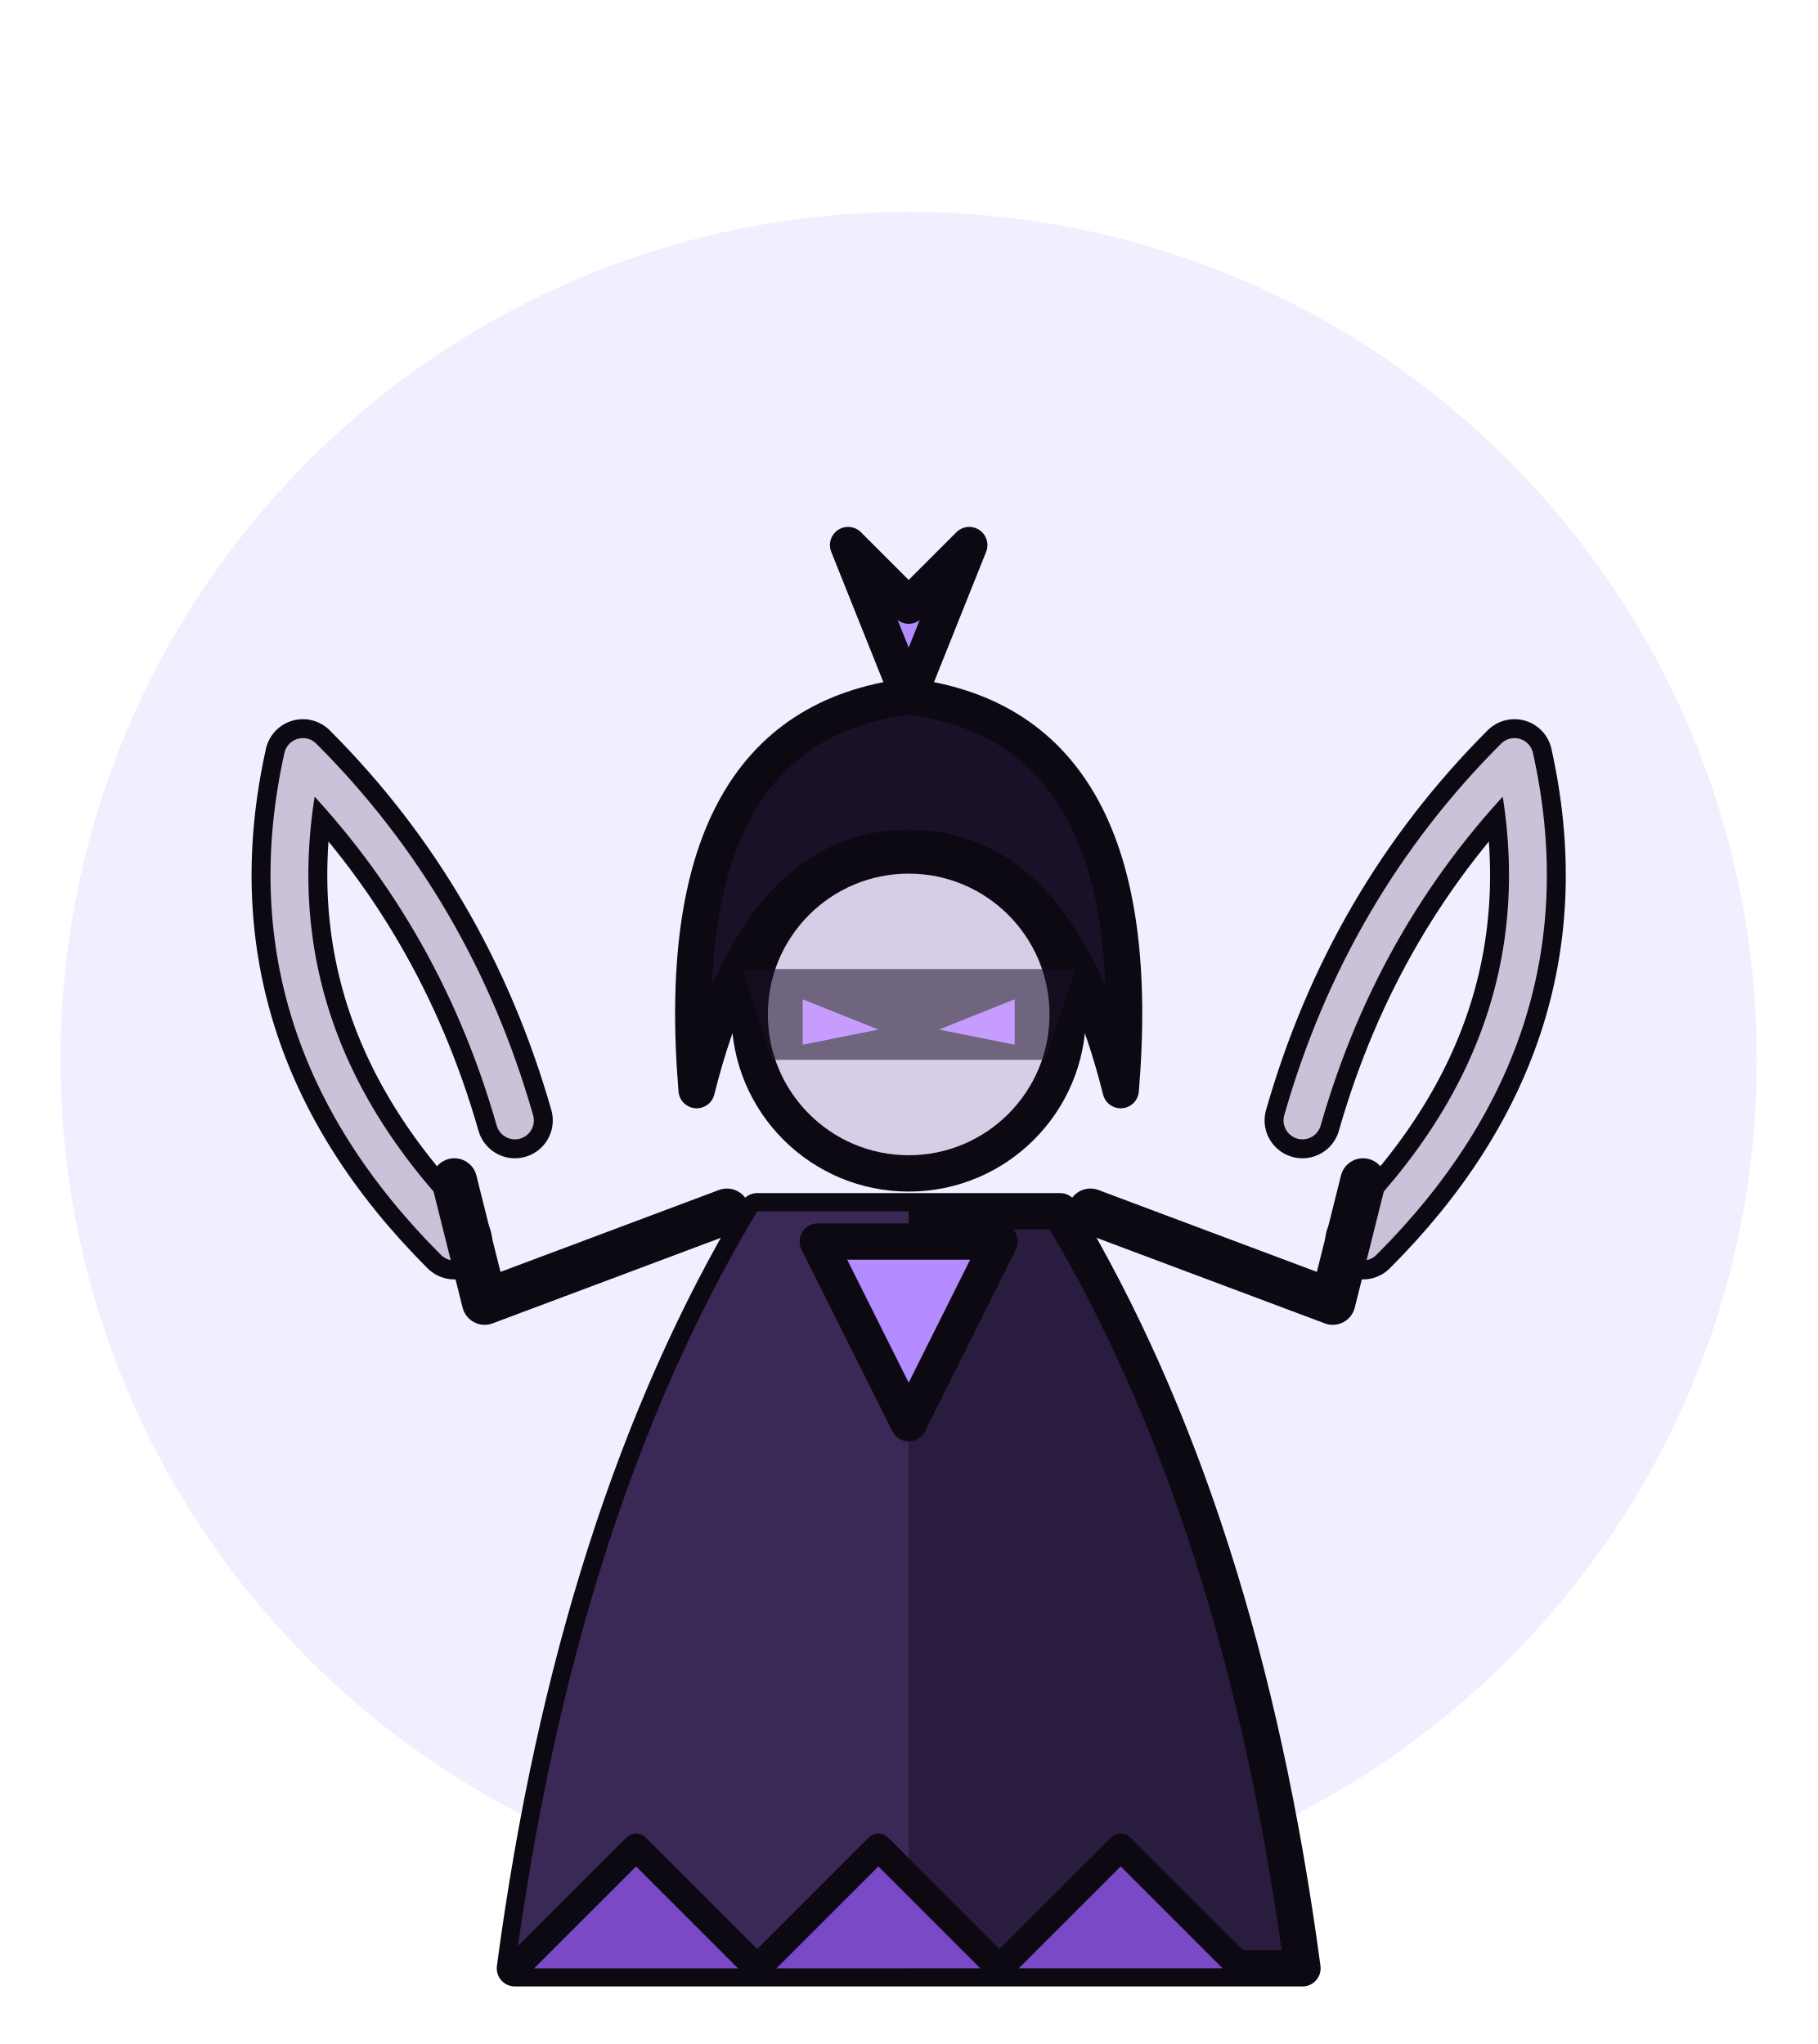
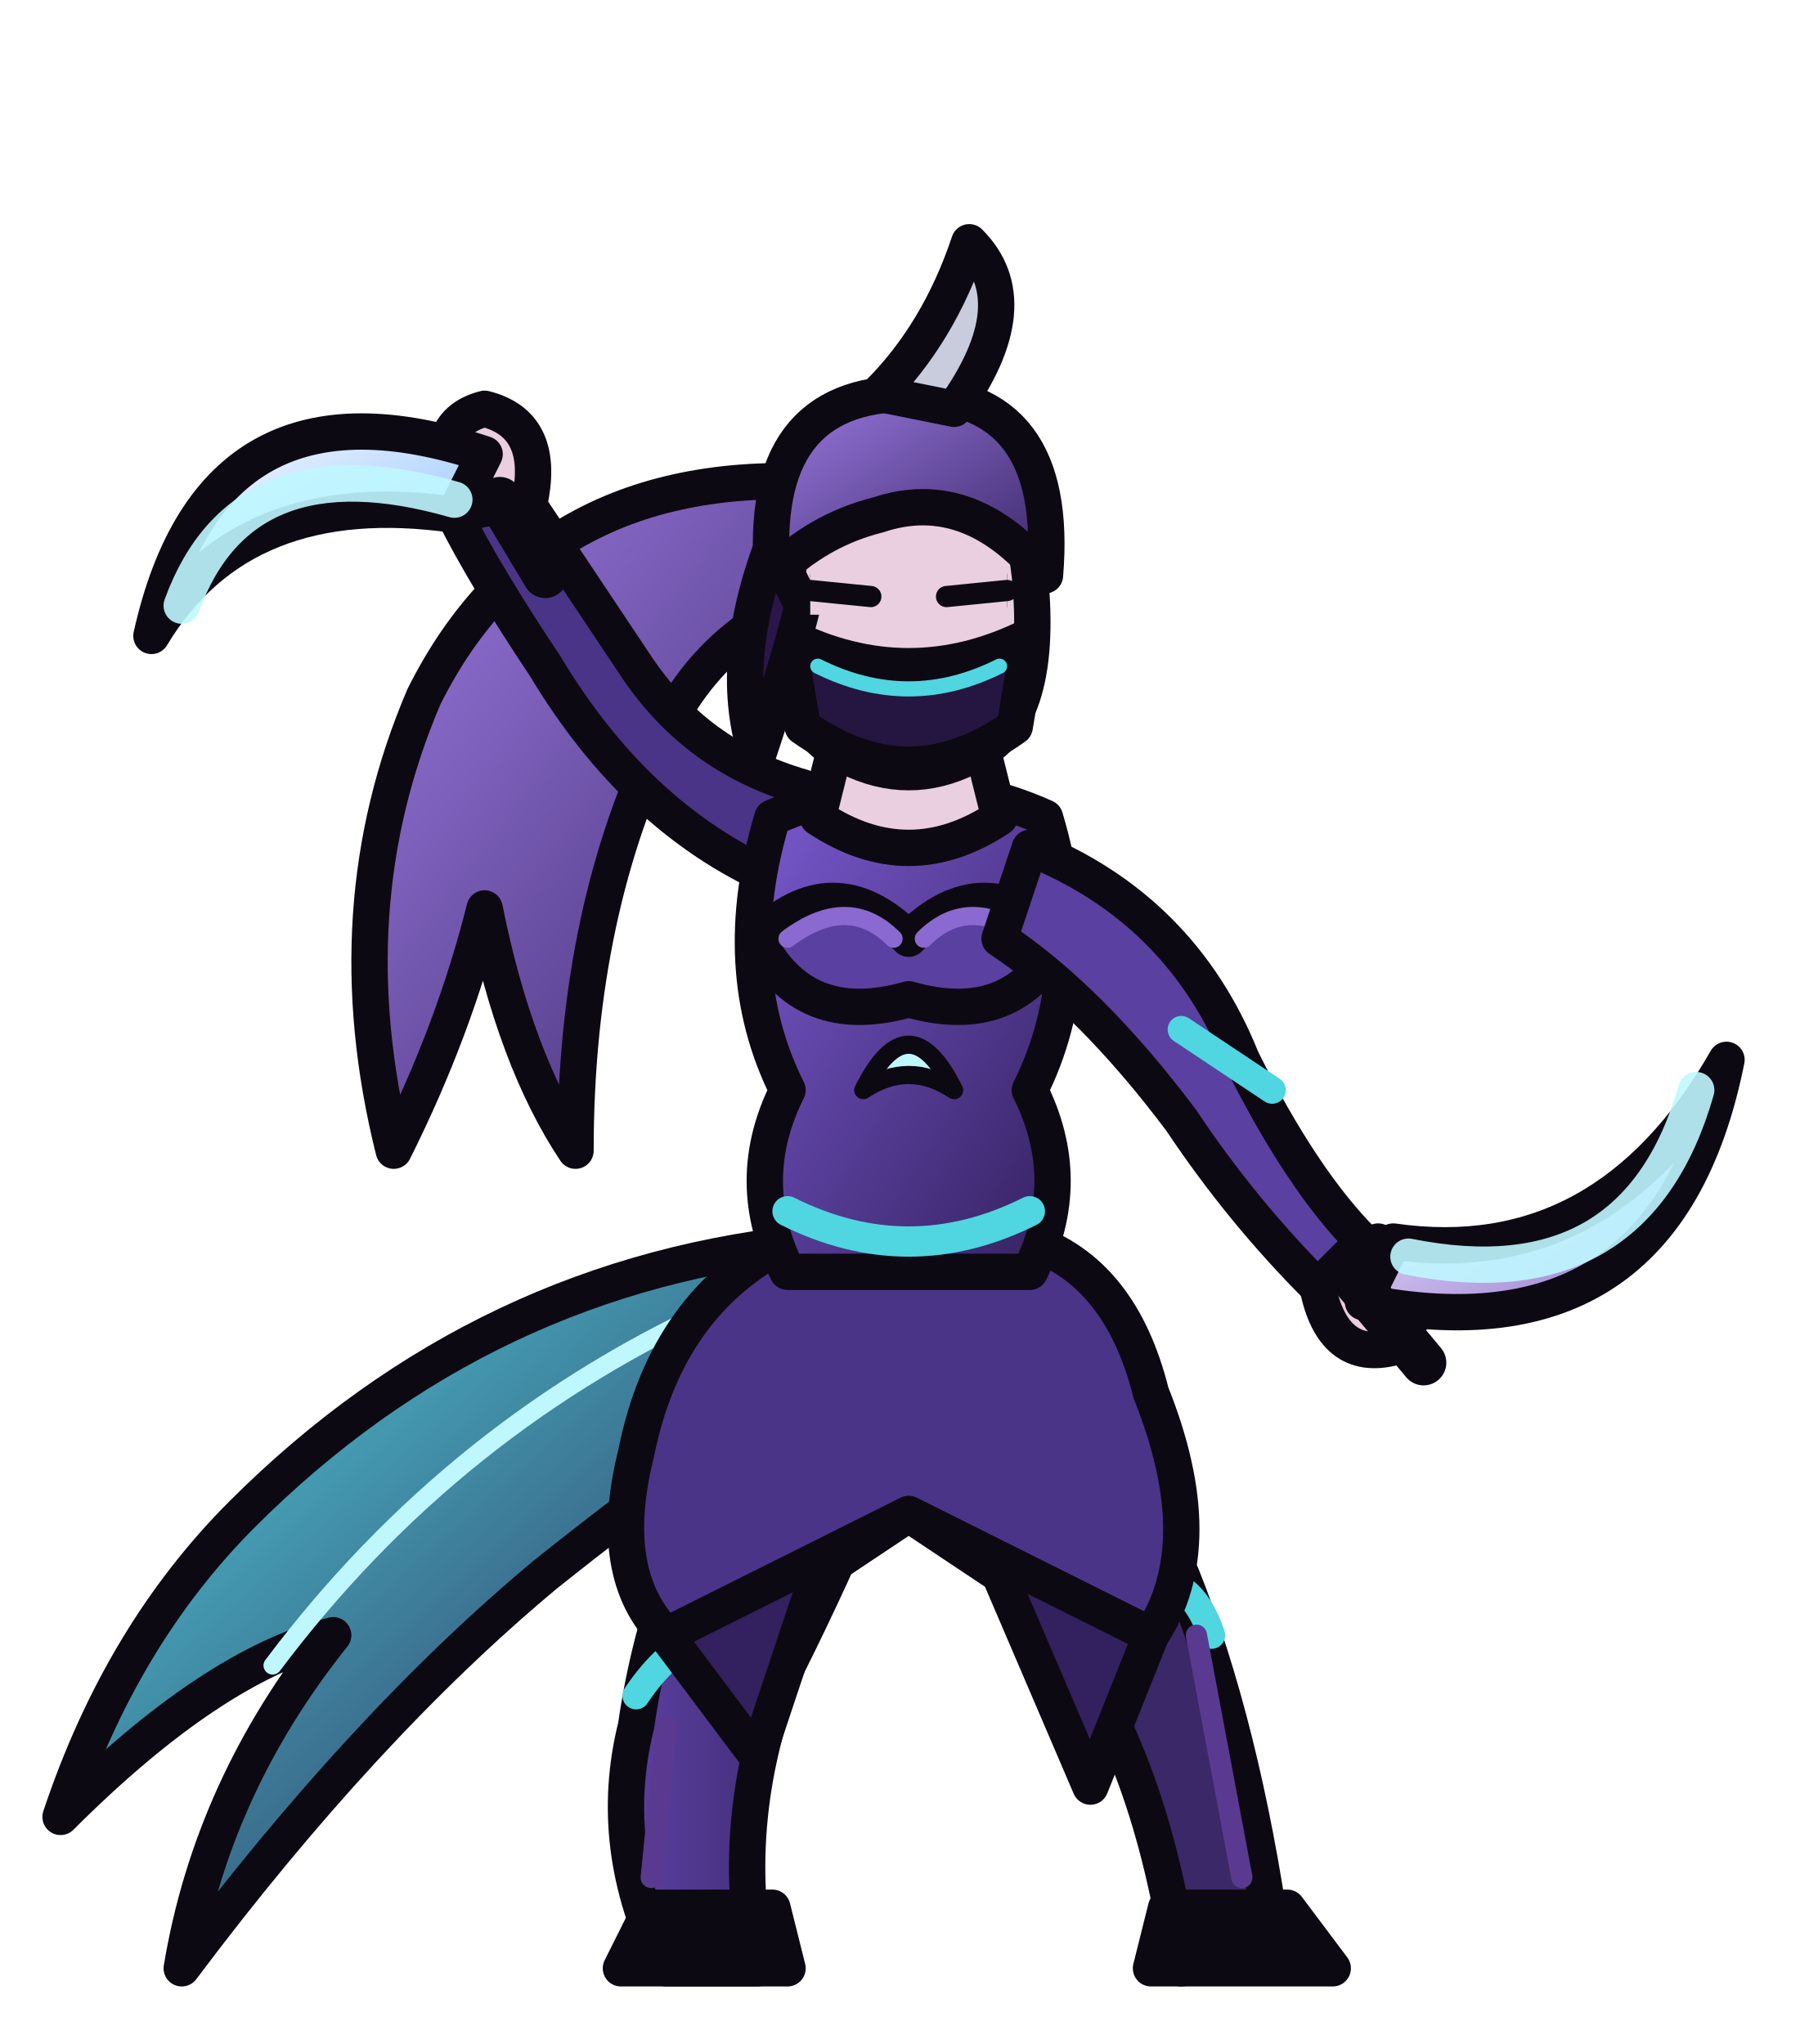
<svg xmlns="http://www.w3.org/2000/svg" viewBox="-60 -130 120 135" width="240" height="270">
+   <defs>
+     <linearGradient id="nc-sa" x1="0" y1="0" x2="1" y2="1">
+       <stop offset="0" stop-color="#4fd6e0" />
+       <stop offset="1" stop-color="#2a1648" />
+     </linearGradient>
+     <linearGradient id="nc-hr" x1="0" y1="0" x2="1" y2="1">
+       <stop offset="0" stop-color="#9a7ae0" />
+       <stop offset="1" stop-color="#3a2668" />
+     </linearGradient>
+     <linearGradient id="nc-lg" x1="0" y1="0" x2="1" y2="0">
+       <stop offset="0" stop-color="#5a40a0" />
+       <stop offset="1" stop-color="#2a1a50" />
+     </linearGradient>
+     <linearGradient id="nc-db" x1="0" y1="0" x2="1" y2="1">
+       <stop offset="0" stop-color="#ffffff" />
+       <stop offset="1" stop-color="#7fb8ff" />
+     </linearGradient>
+     <linearGradient id="nc-bd" x1="0" y1="0" x2="1" y2="1">
+       <stop offset="0" stop-color="#7a5ad0" />
+       <stop offset="1" stop-color="#33205e" />
+     </linearGradient>
+     <linearGradient id="nc-df" x1="0" y1="0" x2="1" y2="1">
+       <stop offset="0" stop-color="#ffffff" />
+       <stop offset="1" stop-color="#8a6ad0" />
+     </linearGradient>
+   </defs>
  <g stroke="#0d0912" stroke-width="2.4" stroke-linejoin="round" stroke-linecap="round">
-     <circle cx="0" cy="-60" r="56" fill="#a37cff" opacity=".14" stroke="none" />
-     <path d="M-30 -48 Q-44 -62 -40 -80 Q-30 -70 -26 -56" fill="none" stroke="#0d0912" stroke-width="5" />
-     <path d="M-30 -48 Q-44 -62 -40 -80 Q-30 -70 -26 -56" fill="none" stroke="#c9c2d8" stroke-width="2.5" />
-     <path d="M30 -48 Q44 -62 40 -80 Q30 -70 26 -56" fill="none" stroke="#0d0912" stroke-width="5" />
-     <path d="M30 -48 Q44 -62 40 -80 Q30 -70 26 -56" fill="none" stroke="#c9c2d8" stroke-width="2.5" />
-     <path d="M-26 0 Q-22 -30 -10 -50 L10 -50 Q22 -30 26 0 Z" fill="#2a1c3e" />
-     <path d="M-26 0 Q-22 -30 -10 -50 L0 -50 L0 0 Z" fill="#3a2856" stroke="none" />
-     <path d="M-26 0 L-18 -8 L-10 0 L-2 -8 L6 0 L14 -8 L22 0" fill="#7a4ac6" stroke-width="1.8" />
-     <path d="M-12 -50 L-28 -44 L-30 -52 M12 -50 L28 -44 L30 -52" fill="none" stroke-width="3" />
-     <path d="M-6 -48 L0 -36 L6 -48 Z" fill="#b48cff" />
-     <circle cx="0" cy="-63" r="10.5" fill="#d8cde6" />
-     <path d="M-14 -58 Q-16 -82 0 -84 Q16 -82 14 -58 Q10 -74 0 -74 Q-10 -74 -14 -58 Z" fill="#1a1028" />
-     <path d="M-11 -66 L11 -66 L9 -60 L-9 -60 Z" fill="#1a1028" opacity=".55" stroke="none" />
-     <path d="M-7 -64 L-2 -62 L-7 -61 Z M7 -64 L2 -62 L7 -61 Z" fill="#c79cff" stroke="none" />
-     <path d="M0 -84 L-4 -94 L0 -90 L4 -94 Z" fill="#b48cff" />
+     <g>
+       <animateTransform attributeName="transform" type="translate" values="0 -0.00;0 -0.02;0 -0.03;0 -0.04;0 -0.03;0 -0.02;0 -0.00;0 0.02;0 0.03;0 0.04;0 0.03;0 0.02;0 0.00" dur="2.6s" begin="0.00s" repeatCount="indefinite" />
+       <g>
+         <animateTransform attributeName="transform" type="rotate" values="0.00 -6 -48;3.00 -6 -48;5.20 -6 -48;6.00 -6 -48;5.20 -6 -48;3.00 -6 -48;0.00 -6 -48;-3.00 -6 -48;-5.20 -6 -48;-6.00 -6 -48;-5.20 -6 -48;-3.00 -6 -48;-0.00 -6 -48" dur="2.2s" begin="-0.14s" repeatCount="indefinite" />
+         <path d="M-6 -48 Q-28 -46 -44 -30 Q-52 -22 -56 -10 Q-46 -20 -38 -22 Q-46 -12 -48 0 Q-36 -16 -24 -26 Q-14 -34 -2 -42 Z" fill="url(#nc-sa)" />
+         <path d="M-12 -44 Q-30 -36 -42 -20" fill="none" stroke="#bff7ff" stroke-width="1.2" />
+       </g>
+     </g>
+     <g>
+       <animateTransform attributeName="transform" type="translate" values="0 -0.00;0 -0.45;0 -0.78;0 -0.90;0 -0.78;0 -0.45;0 -0.00;0 0.45;0 0.78;0 0.90;0 0.78;0 0.45;0 0.00" dur="2.6s" begin="0.00s" repeatCount="indefinite" />
+       <g>
+         <animateTransform attributeName="transform" type="rotate" values="0.00 -4 -96;3.50 -4 -96;6.06 -4 -96;7.00 -4 -96;6.06 -4 -96;3.50 -4 -96;0.00 -4 -96;-3.50 -4 -96;-6.06 -4 -96;-7.00 -4 -96;-6.06 -4 -96;-3.50 -4 -96;-0.00 -4 -96" dur="1.9s" begin="-0.30s" repeatCount="indefinite" />
+         <path d="M-4 -98 Q-24 -100 -32 -84 Q-38 -70 -34 -54 Q-30 -62 -28 -70 Q-26 -60 -22 -54 Q-22 -70 -16 -82 Q-12 -90 -2 -92 Z" fill="url(#nc-hr)" />
+         <path d="M-8 -98 L-2 -102 L0 -96 Z" fill="#4fd6e0" />
+       </g>
+     </g>
+     <path d="M-6 -44 Q-16 -30 -18 -16 Q-20 -8 -16 0 L-10 0 Q-12 -10 -8 -20 Q-2 -32 2 -44 Z" fill="url(#nc-lg)" />
+     <path d="M2 -44 Q12 -36 18 -26 Q22 -16 24 -2 L18 0 Q16 -14 10 -22 Q4 -30 -2 -40 Z" fill="#3a2868" />
+     <path d="M-18 -18 Q-14 -24 -8 -22 M12 -24 Q18 -28 20 -22" fill="none" stroke="#4fd6e0" stroke-width="1.8" />
+     <path d="M-17 -4 L-9 -4 L-8 0 L-19 0 Z M17 -4 L25 -4 L28 0 L16 0 Z" fill="#0d0912" />
+     <path d="M-16 -16 L-17 -6 M19 -22 L22 -6" stroke="#5a3a90" stroke-width="1.4" />
+     <g>
+       <animateTransform attributeName="transform" type="translate" values="0 -0.00;0 -0.23;0 -0.41;0 -0.47;0 -0.41;0 -0.23;0 -0.00;0 0.23;0 0.41;0 0.47;0 0.41;0 0.24;0 0.00" dur="2.6s" begin="0.00s" repeatCount="indefinite" />
+       <g>
+         <animateTransform attributeName="transform" type="rotate" values="0.00 -9 -72;1.50 -9 -72;2.60 -9 -72;3.00 -9 -72;2.60 -9 -72;1.50 -9 -72;0.00 -9 -72;-1.50 -9 -72;-2.60 -9 -72;-3.00 -9 -72;-2.60 -9 -72;-1.50 -9 -72;-0.00 -9 -72" dur="2.6s" begin="-0.87s" repeatCount="indefinite" />
+         <path d="M-9 -72 Q-18 -76 -24 -86 Q-28 -92 -30 -96 L-26 -98 Q-22 -92 -18 -86 Q-14 -80 -7 -78 Z" fill="#4a3488" />
+         <path d="M-30 -96 Q-32 -102 -28 -103 Q-24 -102 -25 -97 Z" fill="#e9cfe0" />
+         <path d="M-28 -100 Q-46 -106 -50 -88 Q-44 -98 -30 -96 Z" fill="url(#nc-db)" />
+         <path d="M-27 -97 L-24 -92" stroke-width="3" />
+       </g>
+     </g>
+     <g transform="translate(0 -46)">
+       <g>
+         <animateTransform attributeName="transform" type="scale" values="1 1;1 1.009;1 1.016;1 1.018;1 1.016;1 1.009;1 1;1 0.991;1 0.984;1 0.982;1 0.984;1 0.991;1 1" dur="2.6s" begin="0.00s" repeatCount="indefinite" />
+         <g transform="translate(0 46)">
+           <path d="M-8 -48 Q-16 -44 -18 -34 Q-20 -26 -16 -22 L0 -30 L16 -22 Q20 -28 16 -38 Q14 -46 8 -48 Z" fill="#4a3488" />
+           <path d="M-16 -22 L-10 -14 L-6 -26 L0 -30 Z M16 -22 L12 -12 L6 -26 L0 -30 Z" fill="#33205e" />
+           <path d="M-9 -76 Q-12 -66 -8 -58 Q-11 -52 -8 -46 L8 -46 Q11 -52 8 -58 Q12 -66 9 -76 Q0 -80 -9 -76 Z" fill="url(#nc-bd)" />
+           <path d="M-10 -68 Q-5 -73 0 -68 Q5 -73 10 -68 Q7 -62 0 -64 Q-7 -62 -10 -68 Z" fill="#5a40a0" />
+           <path d="M-8 -68 Q-4 -71 -1 -68 M1 -68 Q4 -71 8 -68" fill="none" stroke="#8a6ad0" stroke-width="1.2" />
+           <path d="M-8 -50 Q0 -46 8 -50" fill="none" stroke="#4fd6e0" stroke-width="2" />
+           <path d="M-3 -58 Q0 -64 3 -58 Q0 -60 -3 -58 Z" fill="#bff7ff" stroke-width="1.2" />
+           <path d="M-6 -76 Q0 -72 6 -76 L5 -80 L-5 -80 Z" fill="#e9cfe0" />
+         </g>
+       </g>
+     </g>
+     <g>
+       <animateTransform attributeName="transform" type="translate" values="0 -0.00;0 -0.30;0 -0.53;0 -0.61;0 -0.53;0 -0.30;0 -0.00;0 0.30;0 0.53;0 0.61;0 0.53;0 0.31;0 0.00" dur="2.6s" begin="0.00s" repeatCount="indefinite" />
+       <g>
+         <animateTransform attributeName="transform" type="rotate" values="0.00 0 -80;1.00 0 -80;1.73 0 -80;2.00 0 -80;1.73 0 -80;1.00 0 -80;0.00 0 -80;-1.00 0 -80;-1.73 0 -80;-2.00 0 -80;-1.73 0 -80;-1.00 0 -80;-0.00 0 -80" dur="2.6s" begin="-0.25s" repeatCount="indefinite" />
+         <path d="M-8 -92 Q-9 -82 -4 -80 Q0 -78 4 -80 Q9 -82 8 -92 Q7 -101 0 -101 Q-7 -101 -8 -92 Z" fill="#e9cfe0" />
+         <path d="M-8 -88 Q0 -84 8 -88 L7 -82 Q0 -77 -7 -82 Z" fill="#241640" />
+         <path d="M-6 -86 Q0 -83 6 -86" fill="none" stroke="#4fd6e0" stroke-width="1" />
+         <path d="M-6 -92 L-2.5 -91 L-6 -90 Z M6 -92 L2.5 -91 L6 -90 Z" fill="#4fd6e0" stroke-width="1" />
+         <path d="M-9 -92 Q-10 -104 0 -104 Q10 -104 9 -92 Q4 -98 -2 -96 Q-6 -95 -9 -92 Z" fill="url(#nc-hr)" />
+         <path d="M-9 -94 Q-12 -86 -10 -80 Q-8 -86 -7 -90 Z" fill="#2a1648" />
+         <path d="M3 -103 Q8 -110 4 -114 Q2 -108 -2 -104 Z" fill="#c8ccdc" />
+       </g>
+     </g>
+     <g>
+       <animateTransform attributeName="transform" type="translate" values="0 -0.00;0 -0.40;0 -0.70;0 -0.81;0 -0.70;0 -0.40;0 -0.00;0 0.40;0 0.70;0 0.81;0 0.70;0 0.41;0 0.00" dur="2.6s" begin="0.00s" repeatCount="indefinite" />
+       <g>
+         <animate attributeName="opacity" values="0;0;1;0" keyTimes="0;0.955;0.97;1" calcMode="discrete" dur="3.7s" begin="0.00s" repeatCount="indefinite" />
+         <path d="M-6.5 -92.6 L-2 -92.6 L-2 -89.4 L-6.5 -89.4 Z M2 -92.6 L6.5 -92.6 L6.5 -89.4 L2 -89.4 Z" fill="#e9cfe0" stroke="none" />
+         <path d="M-6.5 -91 L-2.5 -90.6 M2.5 -90.6 L6.5 -91" stroke-width="1.4" />
+       </g>
+     </g>
+     <g>
+       <animateTransform attributeName="transform" type="translate" values="0 -0.00;0 -0.23;0 -0.41;0 -0.47;0 -0.41;0 -0.23;0 -0.00;0 0.23;0 0.41;0 0.47;0 0.41;0 0.24;0 0.00" dur="2.6s" begin="0.00s" repeatCount="indefinite" />
+       <g>
+         <animateTransform attributeName="transform" type="rotate" values="0.00 9 -72;1.25 9 -72;2.17 9 -72;2.50 9 -72;2.17 9 -72;1.25 9 -72;0.00 9 -72;-1.25 9 -72;-2.17 9 -72;-2.50 9 -72;-2.17 9 -72;-1.25 9 -72;-0.00 9 -72" dur="2.6s" begin="-0.54s" repeatCount="indefinite" />
+         <path d="M8 -74 Q18 -70 22 -60 Q26 -52 30 -48 L27 -45 Q22 -50 18 -56 Q12 -64 6 -68 Z" fill="#5a40a0" />
+         <path d="M27 -45 Q28 -40 32 -41 Q35 -44 31 -48 Z" fill="#e9cfe0" />
+         <path d="M30 -44 Q50 -40 54 -60 Q46 -46 32 -48 Z" fill="url(#nc-df)" />
+         <path d="M29 -46 L34 -40" stroke-width="3" />
+         <path d="M18 -62 L24 -58" stroke="#4fd6e0" stroke-width="1.8" />
+       </g>
+     </g>
+     <g>
+       <animateTransform attributeName="transform" type="translate" values="0 -0.00;0 -0.02;0 -0.03;0 -0.04;0 -0.03;0 -0.02;0 -0.00;0 0.02;0 0.03;0 0.04;0 0.03;0 0.02;0 0.00" dur="2.6s" begin="0.00s" repeatCount="indefinite" />
+       <g>
+         <animate attributeName="opacity" values="0.625;0.438;0.300;0.250;0.300;0.438;0.625;0.812;0.950;1.000;0.950;0.813;0.625" dur="1.3s" begin="0.00s" repeatCount="indefinite" />
+         <path d="M33 -47 Q48 -44 52 -58" fill="none" stroke="#bff7ff" stroke-width="2.4" opacity=".9" />
+         <path d="M-30 -97 Q-44 -101 -48 -90" fill="none" stroke="#bff7ff" stroke-width="2.4" opacity=".9" />
+       </g>
+     </g>
  </g>
</svg>
